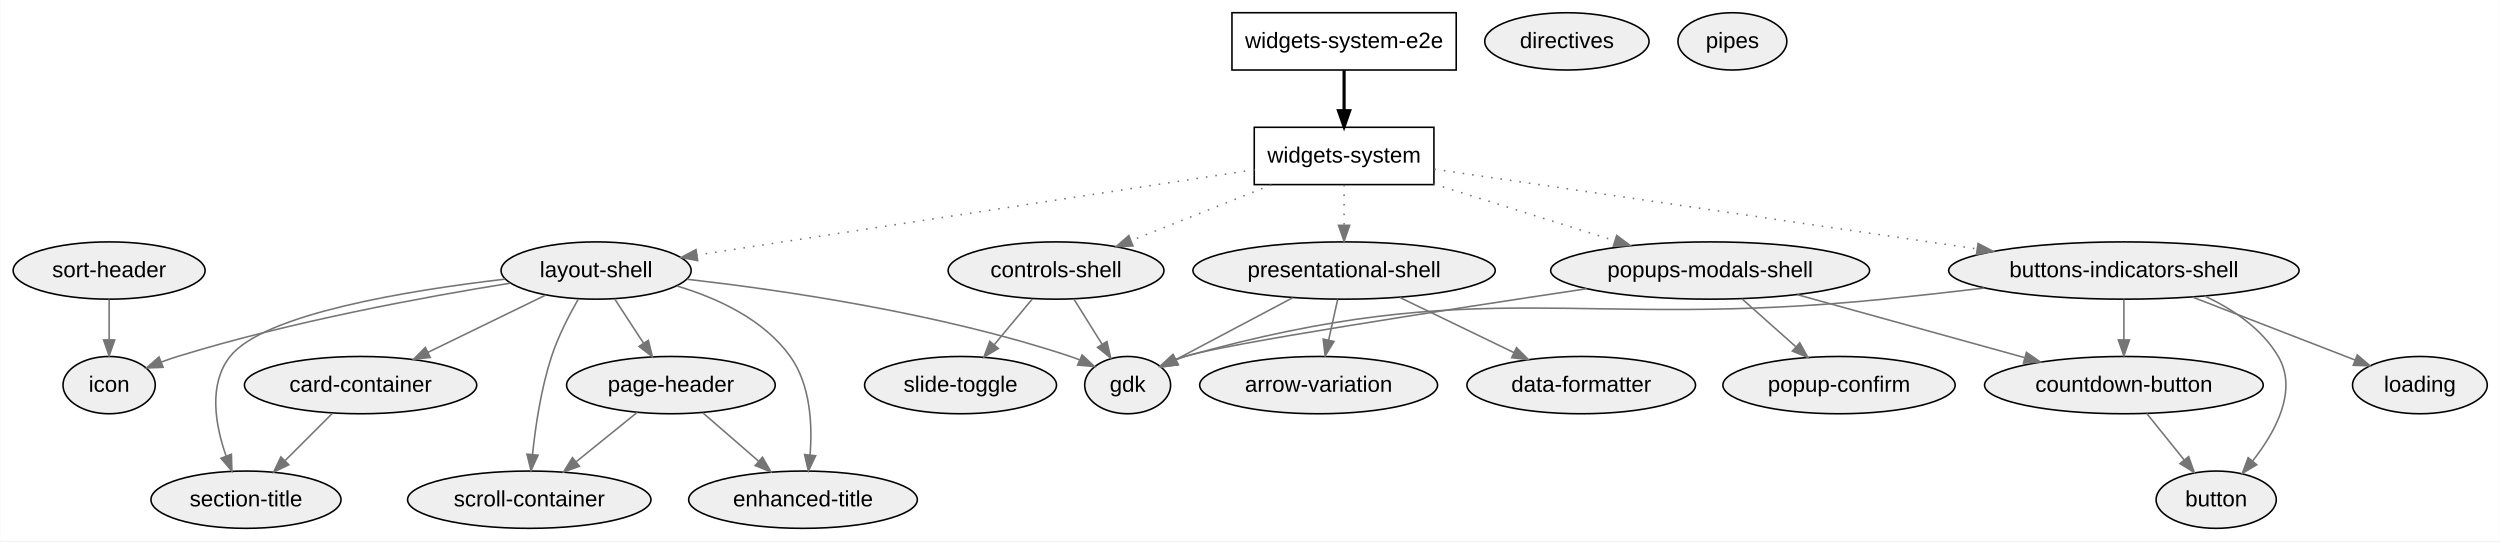
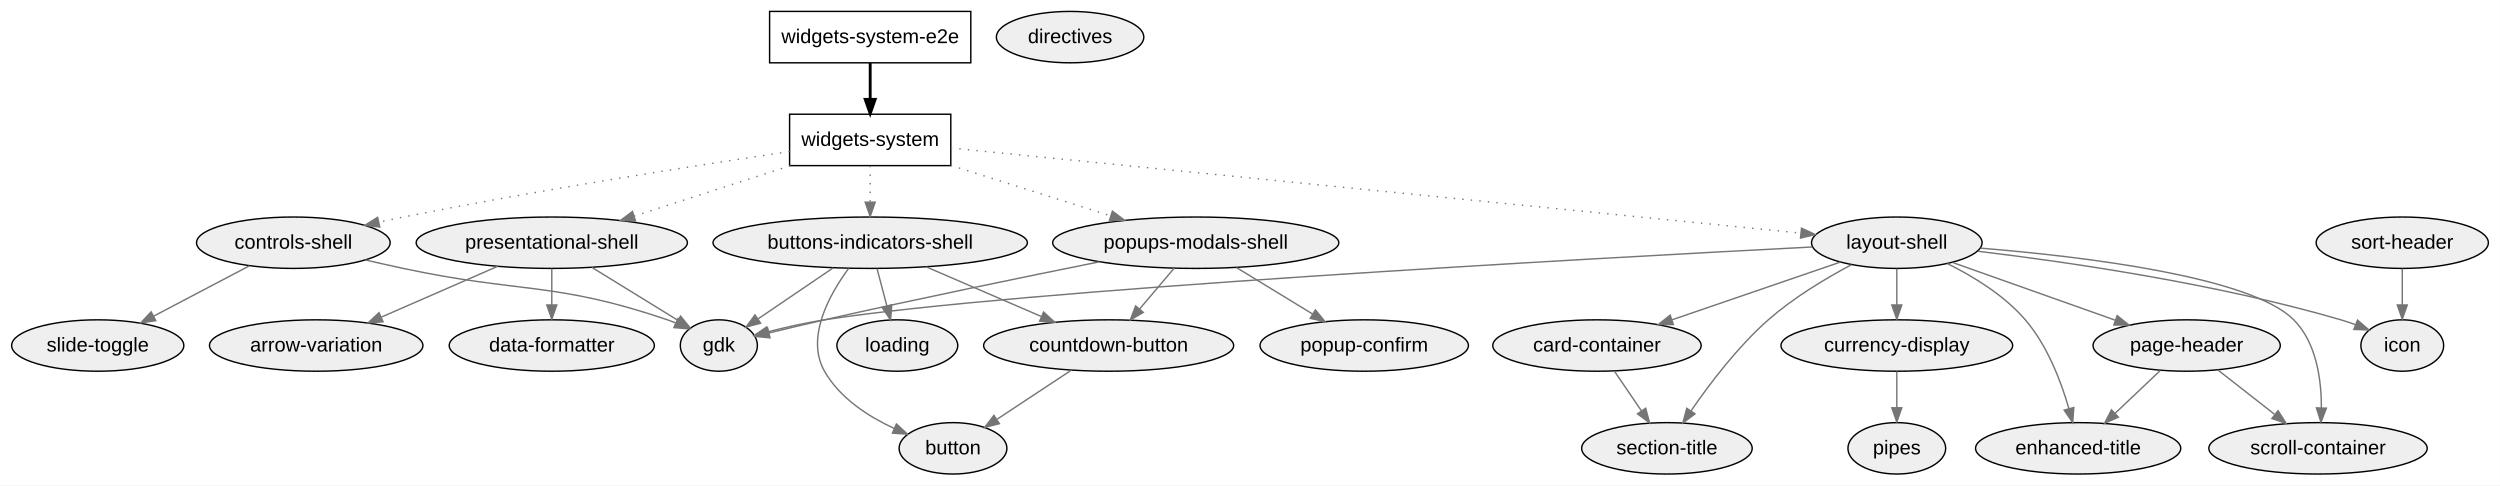
- <svg xmlns="http://www.w3.org/2000/svg" width="1571pt" height="340pt" viewBox="0.00 0.00 1570.55 339.98">
+ <svg xmlns="http://www.w3.org/2000/svg" width="1751pt" height="340pt" viewBox="0.00 0.00 1750.79 339.98">
  <g id="graph0" class="graph" transform="scale(1 1) rotate(0) translate(7.992 331.992)">
-     <polygon fill="#ffffff" stroke="transparent" points="-7.992,7.992 -7.992,-331.992 1562.559,-331.992 1562.559,7.992 -7.992,7.992" />
+     <polygon fill="#ffffff" stroke="transparent" points="-7.992,7.992 -7.992,-331.992 1742.797,-331.992 1742.797,7.992 -7.992,7.992" />
    <g id="node1" class="node">
-       <ellipse fill="#efefef" stroke="#000000" cx="820.403" cy="-90" rx="74.75" ry="18" />
-       <text text-anchor="middle" x="820.403" y="-85.8" font-family="Arial" font-size="14.00" fill="#000000">arrow-variation</text>
+       <ellipse fill="#efefef" stroke="#000000" cx="213.402" cy="-90" rx="74.75" ry="18" />
+       <text text-anchor="middle" x="213.402" y="-85.8" font-family="Arial" font-size="14.00" fill="#000000">arrow-variation</text>
    </g>
    <g id="node2" class="node">
-       <ellipse fill="#efefef" stroke="#000000" cx="1384.403" cy="-18" rx="37.754" ry="18" />
-       <text text-anchor="middle" x="1384.403" y="-13.8" font-family="Arial" font-size="14.00" fill="#000000">button</text>
+       <ellipse fill="#efefef" stroke="#000000" cx="659.402" cy="-18" rx="37.754" ry="18" />
+       <text text-anchor="middle" x="659.402" y="-13.8" font-family="Arial" font-size="14.00" fill="#000000">button</text>
    </g>
    <g id="node3" class="node">
-       <ellipse fill="#efefef" stroke="#000000" cx="1326.403" cy="-162" rx="110.101" ry="18" />
-       <text text-anchor="middle" x="1326.403" y="-157.8" font-family="Arial" font-size="14.00" fill="#000000">buttons-indicators-shell</text>
+       <ellipse fill="#efefef" stroke="#000000" cx="601.402" cy="-162" rx="110.101" ry="18" />
+       <text text-anchor="middle" x="601.402" y="-157.8" font-family="Arial" font-size="14.00" fill="#000000">buttons-indicators-shell</text>
    </g>
    <g id="edge2" class="edge">
-       <path fill="none" stroke="#757575" d="M1377.13,-146.011C1394.986,-137.666 1413.147,-125.447 1423.403,-108 1435.881,-86.772 1421.82,-60.81 1407.219,-42.235" />
-       <polygon fill="#757575" stroke="#757575" points="1409.876,-39.956 1400.786,-34.514 1404.498,-44.437 1409.876,-39.956" />
+       <path fill="none" stroke="#757575" d="M586.273,-143.964C572.496,-125.209 556.165,-95.378 569.402,-72 579.952,-53.366 599.781,-40.461 618.147,-31.951" />
+       <polygon fill="#757575" stroke="#757575" points="619.763,-35.066 627.561,-27.895 616.993,-28.638 619.763,-35.066" />
    </g>
    <g id="node4" class="node">
-       <ellipse fill="#efefef" stroke="#000000" cx="700.403" cy="-90" rx="27" ry="18" />
-       <text text-anchor="middle" x="700.403" y="-85.8" font-family="Arial" font-size="14.00" fill="#000000">gdk</text>
+       <ellipse fill="#efefef" stroke="#000000" cx="495.402" cy="-90" rx="27" ry="18" />
+       <text text-anchor="middle" x="495.402" y="-85.8" font-family="Arial" font-size="14.00" fill="#000000">gdk</text>
    </g>
    <g id="edge1" class="edge">
-       <path fill="none" stroke="#757575" d="M1238.632,-150.983C1217.914,-148.537 1195.892,-146.061 1175.403,-144 980.619,-124.41 924.933,-160.733 736.403,-108 734.27,-107.404 732.114,-106.679 729.973,-105.867" />
-       <polygon fill="#757575" stroke="#757575" points="731.366,-102.656 720.8,-101.876 728.573,-109.075 731.366,-102.656" />
+       <path fill="none" stroke="#757575" d="M575.471,-144.387C559.543,-133.568 539.156,-119.72 522.941,-108.706" />
+       <polygon fill="#757575" stroke="#757575" points="524.654,-105.639 514.416,-102.915 520.721,-111.429 524.654,-105.639" />
    </g>
    <g id="node5" class="node">
-       <ellipse fill="#efefef" stroke="#000000" cx="1326.403" cy="-90" rx="87.571" ry="18" />
-       <text text-anchor="middle" x="1326.403" y="-85.8" font-family="Arial" font-size="14.00" fill="#000000">countdown-button</text>
+       <ellipse fill="#efefef" stroke="#000000" cx="768.402" cy="-90" rx="87.571" ry="18" />
+       <text text-anchor="middle" x="768.402" y="-85.8" font-family="Arial" font-size="14.00" fill="#000000">countdown-button</text>
    </g>
    <g id="edge3" class="edge">
-       <path fill="none" stroke="#757575" d="M1326.403,-143.831C1326.403,-136.131 1326.403,-126.974 1326.403,-118.417" />
-       <polygon fill="#757575" stroke="#757575" points="1329.903,-118.413 1326.403,-108.413 1322.903,-118.413 1329.903,-118.413" />
+       <path fill="none" stroke="#757575" d="M640.556,-145.119C664.663,-134.726 695.717,-121.337 721.182,-110.358" />
+       <polygon fill="#757575" stroke="#757575" points="722.845,-113.453 730.642,-106.28 720.074,-107.025 722.845,-113.453" />
    </g>
    <g id="node6" class="node">
-       <ellipse fill="#efefef" stroke="#000000" cx="1512.403" cy="-90" rx="42.328" ry="18" />
-       <text text-anchor="middle" x="1512.403" y="-85.8" font-family="Arial" font-size="14.00" fill="#000000">loading</text>
+       <ellipse fill="#efefef" stroke="#000000" cx="620.402" cy="-90" rx="42.328" ry="18" />
+       <text text-anchor="middle" x="620.402" y="-85.8" font-family="Arial" font-size="14.00" fill="#000000">loading</text>
    </g>
    <g id="edge4" class="edge">
-       <path fill="none" stroke="#757575" d="M1369.543,-145.301C1400.337,-133.381 1441.486,-117.452 1471.711,-105.752" />
-       <polygon fill="#757575" stroke="#757575" points="1473.051,-108.986 1481.113,-102.112 1470.524,-102.458 1473.051,-108.986" />
+       <path fill="none" stroke="#757575" d="M606.196,-143.831C608.282,-135.927 610.773,-126.487 613.082,-117.737" />
+       <polygon fill="#757575" stroke="#757575" points="616.507,-118.475 615.675,-107.913 609.739,-116.689 616.507,-118.475" />
    </g>
    <g id="edge8" class="edge">
-       <path fill="none" stroke="#757575" d="M1340.74,-72.202C1347.797,-63.442 1356.426,-52.729 1364.145,-43.148" />
-       <polygon fill="#757575" stroke="#757575" points="1367.082,-45.081 1370.63,-35.097 1361.631,-40.689 1367.082,-45.081" />
+       <path fill="none" stroke="#757575" d="M742.294,-72.754C726.67,-62.434 706.728,-49.261 690.319,-38.422" />
+       <polygon fill="#757575" stroke="#757575" points="691.89,-35.265 681.617,-32.674 688.032,-41.106 691.89,-35.265" />
    </g>
    <g id="node7" class="node">
-       <ellipse fill="#efefef" stroke="#000000" cx="218.403" cy="-90" rx="72.986" ry="18" />
-       <text text-anchor="middle" x="218.403" y="-85.8" font-family="Arial" font-size="14.00" fill="#000000">card-container</text>
+       <ellipse fill="#efefef" stroke="#000000" cx="1110.402" cy="-90" rx="72.986" ry="18" />
+       <text text-anchor="middle" x="1110.402" y="-85.8" font-family="Arial" font-size="14.00" fill="#000000">card-container</text>
    </g>
    <g id="node8" class="node">
-       <ellipse fill="#efefef" stroke="#000000" cx="146.403" cy="-18" rx="59.722" ry="18" />
-       <text text-anchor="middle" x="146.403" y="-13.8" font-family="Arial" font-size="14.00" fill="#000000">section-title</text>
+       <ellipse fill="#efefef" stroke="#000000" cx="1159.402" cy="-18" rx="59.722" ry="18" />
+       <text text-anchor="middle" x="1159.402" y="-13.8" font-family="Arial" font-size="14.00" fill="#000000">section-title</text>
    </g>
    <g id="edge5" class="edge">
-       <path fill="none" stroke="#757575" d="M200.605,-72.202C191.645,-63.242 180.644,-52.241 170.9,-42.497" />
-       <polygon fill="#757575" stroke="#757575" points="173.293,-39.941 163.747,-35.345 168.344,-44.891 173.293,-39.941" />
+       <path fill="none" stroke="#757575" d="M1122.514,-72.202C1128.227,-63.808 1135.159,-53.622 1141.465,-44.356" />
+       <polygon fill="#757575" stroke="#757575" points="1144.526,-46.079 1147.259,-35.843 1138.739,-42.141 1144.526,-46.079" />
    </g>
    <g id="node9" class="node">
-       <ellipse fill="#efefef" stroke="#000000" cx="655.403" cy="-162" rx="67.811" ry="18" />
-       <text text-anchor="middle" x="655.403" y="-157.8" font-family="Arial" font-size="14.00" fill="#000000">controls-shell</text>
+       <ellipse fill="#efefef" stroke="#000000" cx="197.402" cy="-162" rx="67.811" ry="18" />
+       <text text-anchor="middle" x="197.402" y="-157.8" font-family="Arial" font-size="14.00" fill="#000000">controls-shell</text>
    </g>
    <g id="edge6" class="edge">
-       <path fill="none" stroke="#757575" d="M666.526,-144.202C671.891,-135.619 678.427,-125.161 684.321,-115.73" />
-       <polygon fill="#757575" stroke="#757575" points="687.385,-117.432 689.717,-107.097 681.449,-113.722 687.385,-117.432" />
+       <path fill="none" stroke="#757575" d="M247.872,-149.917C256.702,-147.884 265.81,-145.839 274.402,-144 356.31,-126.463 380.101,-134.978 459.402,-108 461.287,-107.359 463.199,-106.637 465.108,-105.861" />
+       <polygon fill="#757575" stroke="#757575" points="466.805,-108.936 474.493,-101.646 463.937,-102.55 466.805,-108.936" />
    </g>
    <g id="node10" class="node">
-       <ellipse fill="#efefef" stroke="#000000" cx="595.403" cy="-90" rx="60.304" ry="18" />
-       <text text-anchor="middle" x="595.403" y="-85.8" font-family="Arial" font-size="14.00" fill="#000000">slide-toggle</text>
+       <ellipse fill="#efefef" stroke="#000000" cx="60.402" cy="-90" rx="60.304" ry="18" />
+       <text text-anchor="middle" x="60.402" y="-85.8" font-family="Arial" font-size="14.00" fill="#000000">slide-toggle</text>
    </g>
    <g id="edge7" class="edge">
-       <path fill="none" stroke="#757575" d="M640.571,-144.202C633.306,-135.483 624.429,-124.831 616.474,-115.285" />
-       <polygon fill="#757575" stroke="#757575" points="619.154,-113.035 610.064,-107.593 613.777,-117.516 619.154,-113.035" />
+       <path fill="none" stroke="#757575" d="M166.656,-145.842C146.865,-135.44 120.958,-121.825 99.68,-110.643" />
+       <polygon fill="#757575" stroke="#757575" points="101.053,-107.41 90.573,-105.856 97.797,-113.607 101.053,-107.41" />
    </g>
    <g id="node11" class="node">
-       <ellipse fill="#efefef" stroke="#000000" cx="985.403" cy="-90" rx="71.838" ry="18" />
-       <text text-anchor="middle" x="985.403" y="-85.8" font-family="Arial" font-size="14.00" fill="#000000">data-formatter</text>
+       <ellipse fill="#efefef" stroke="#000000" cx="1320.402" cy="-90" rx="81.138" ry="18" />
+       <text text-anchor="middle" x="1320.402" y="-85.8" font-family="Arial" font-size="14.00" fill="#000000">currency-display</text>
    </g>
    <g id="node12" class="node">
-       <ellipse fill="#efefef" stroke="#000000" cx="976.403" cy="-306" rx="51.623" ry="18" />
-       <text text-anchor="middle" x="976.403" y="-301.8" font-family="Arial" font-size="14.00" fill="#000000">directives</text>
+       <ellipse fill="#efefef" stroke="#000000" cx="1320.402" cy="-18" rx="34.226" ry="18" />
+       <text text-anchor="middle" x="1320.402" y="-13.8" font-family="Arial" font-size="14.00" fill="#000000">pipes</text>
+     </g>
+     <g id="edge9" class="edge">
+       <path fill="none" stroke="#757575" d="M1320.402,-71.831C1320.402,-64.131 1320.402,-54.974 1320.402,-46.417" />
+       <polygon fill="#757575" stroke="#757575" points="1323.902,-46.413 1320.402,-36.413 1316.902,-46.413 1323.902,-46.413" />
    </g>
    <g id="node13" class="node">
-       <ellipse fill="#efefef" stroke="#000000" cx="496.403" cy="-18" rx="71.859" ry="18" />
-       <text text-anchor="middle" x="496.403" y="-13.8" font-family="Arial" font-size="14.00" fill="#000000">enhanced-title</text>
+       <ellipse fill="#efefef" stroke="#000000" cx="378.402" cy="-90" rx="71.838" ry="18" />
+       <text text-anchor="middle" x="378.402" y="-85.8" font-family="Arial" font-size="14.00" fill="#000000">data-formatter</text>
    </g>
    <g id="node14" class="node">
-       <ellipse fill="#efefef" stroke="#000000" cx="60.403" cy="-90" rx="28.991" ry="18" />
-       <text text-anchor="middle" x="60.403" y="-85.8" font-family="Arial" font-size="14.00" fill="#000000">icon</text>
+       <ellipse fill="#efefef" stroke="#000000" cx="741.402" cy="-306" rx="51.623" ry="18" />
+       <text text-anchor="middle" x="741.402" y="-301.8" font-family="Arial" font-size="14.00" fill="#000000">directives</text>
    </g>
    <g id="node15" class="node">
-       <ellipse fill="#efefef" stroke="#000000" cx="366.403" cy="-162" rx="59.724" ry="18" />
-       <text text-anchor="middle" x="366.403" y="-157.8" font-family="Arial" font-size="14.00" fill="#000000">layout-shell</text>
-     </g>
-     <g id="edge9" class="edge">
-       <path fill="none" stroke="#757575" d="M423.619,-156.519C484.511,-149.566 583.09,-135.078 664.403,-108 666.292,-107.371 668.207,-106.659 670.119,-105.89" />
-       <polygon fill="#757575" stroke="#757575" points="671.808,-108.969 679.511,-101.694 668.953,-102.577 671.808,-108.969" />
+       <ellipse fill="#efefef" stroke="#000000" cx="1447.402" cy="-18" rx="71.859" ry="18" />
+       <text text-anchor="middle" x="1447.402" y="-13.8" font-family="Arial" font-size="14.00" fill="#000000">enhanced-title</text>
+     </g>
+     <g id="node16" class="node">
+       <ellipse fill="#efefef" stroke="#000000" cx="1674.402" cy="-90" rx="28.991" ry="18" />
+       <text text-anchor="middle" x="1674.402" y="-85.8" font-family="Arial" font-size="14.00" fill="#000000">icon</text>
+     </g>
+     <g id="node17" class="node">
+       <ellipse fill="#efefef" stroke="#000000" cx="1320.402" cy="-162" rx="59.724" ry="18" />
+       <text text-anchor="middle" x="1320.402" y="-157.8" font-family="Arial" font-size="14.00" fill="#000000">layout-shell</text>
    </g>
    <g id="edge10" class="edge">
-       <path fill="none" stroke="#757575" d="M334.653,-146.554C313.058,-136.048 284.244,-122.031 260.705,-110.58" />
-       <polygon fill="#757575" stroke="#757575" points="262.163,-107.397 251.64,-106.169 259.101,-113.692 262.163,-107.397" />
+       <path fill="none" stroke="#757575" d="M1261.149,-159.021C1108.144,-151.123 702.505,-128.824 569.402,-108 556.441,-105.972 542.411,-102.812 530.087,-99.703" />
+       <polygon fill="#757575" stroke="#757575" points="530.757,-96.26 520.198,-97.128 528.994,-103.035 530.757,-96.26" />
+     </g>
+     <g id="edge11" class="edge">
+       <path fill="none" stroke="#757575" d="M1280.902,-148.457C1247.528,-137.015 1199.455,-120.532 1162.856,-107.984" />
+       <polygon fill="#757575" stroke="#757575" points="1163.932,-104.653 1153.338,-104.721 1161.662,-111.275 1163.932,-104.653" />
+     </g>
+     <g id="edge17" class="edge">
+       <path fill="none" stroke="#757575" d="M1288.534,-146.556C1270.411,-136.908 1247.911,-123.408 1230.402,-108 1209.12,-89.272 1189.54,-63.522 1176.357,-44.362" />
+       <polygon fill="#757575" stroke="#757575" points="1179.084,-42.145 1170.593,-35.808 1173.279,-46.057 1179.084,-42.145" />
+     </g>
+     <g id="edge12" class="edge">
+       <path fill="none" stroke="#757575" d="M1320.402,-143.831C1320.402,-136.131 1320.402,-126.974 1320.402,-118.417" />
+       <polygon fill="#757575" stroke="#757575" points="1323.902,-118.413 1320.402,-108.413 1316.902,-118.413 1323.902,-118.413" />
+     </g>
+     <g id="edge13" class="edge">
+       <path fill="none" stroke="#757575" d="M1355.76,-147.399C1374.094,-138.337 1395.67,-125.132 1410.402,-108 1425.807,-90.084 1435.424,-64.881 1440.978,-45.7" />
+       <polygon fill="#757575" stroke="#757575" points="1444.364,-46.586 1443.589,-36.02 1437.606,-44.763 1444.364,-46.586" />
+     </g>
+     <g id="edge14" class="edge">
+       <path fill="none" stroke="#757575" d="M1377.168,-156.025C1440.185,-148.502 1544.476,-133.39 1631.402,-108 1634.766,-107.017 1638.224,-105.852 1641.645,-104.594" />
+       <polygon fill="#757575" stroke="#757575" points="1643.066,-107.796 1651.09,-100.877 1640.503,-101.282 1643.066,-107.796" />
+     </g>
+     <g id="node18" class="node">
+       <ellipse fill="#efefef" stroke="#000000" cx="1523.402" cy="-90" rx="65.562" ry="18" />
+       <text text-anchor="middle" x="1523.402" y="-85.8" font-family="Arial" font-size="14.00" fill="#000000">page-header</text>
    </g>
    <g id="edge15" class="edge">
-       <path fill="none" stroke="#757575" d="M309.224,-156.596C248.25,-149.511 157.578,-134.722 136.403,-108 122.601,-90.582 127.09,-64.958 133.879,-45.502" />
-       <polygon fill="#757575" stroke="#757575" points="137.224,-46.555 137.554,-35.966 130.692,-44.038 137.224,-46.555" />
-     </g>
-     <g id="edge11" class="edge">
-       <path fill="none" stroke="#757575" d="M417.235,-152.269C442.771,-144.644 471.75,-131.259 488.403,-108 501.116,-90.243 502.368,-65.183 500.864,-46.014" />
-       <polygon fill="#757575" stroke="#757575" points="504.343,-45.626 499.801,-36.054 497.382,-46.369 504.343,-45.626" />
-     </g>
-     <g id="edge12" class="edge">
-       <path fill="none" stroke="#757575" d="M312.494,-154.075C258.786,-145.449 174.329,-129.899 103.403,-108 100.054,-106.966 96.607,-105.766 93.191,-104.487" />
-       <polygon fill="#757575" stroke="#757575" points="94.341,-101.178 83.756,-100.742 91.759,-107.684 94.341,-101.178" />
-     </g>
-     <g id="node16" class="node">
-       <ellipse fill="#efefef" stroke="#000000" cx="413.403" cy="-90" rx="65.562" ry="18" />
-       <text text-anchor="middle" x="413.403" y="-85.8" font-family="Arial" font-size="14.00" fill="#000000">page-header</text>
-     </g>
-     <g id="edge13" class="edge">
-       <path fill="none" stroke="#757575" d="M378.021,-144.202C383.5,-135.808 390.15,-125.622 396.198,-116.356" />
-       <polygon fill="#757575" stroke="#757575" points="399.22,-118.129 401.756,-107.843 393.358,-114.303 399.22,-118.129" />
-     </g>
-     <g id="node17" class="node">
-       <ellipse fill="#efefef" stroke="#000000" cx="324.403" cy="-18" rx="76.477" ry="18" />
-       <text text-anchor="middle" x="324.403" y="-13.8" font-family="Arial" font-size="14.00" fill="#000000">scroll-container</text>
-     </g>
-     <g id="edge14" class="edge">
-       <path fill="none" stroke="#757575" d="M355.277,-144.15C349.39,-133.925 342.542,-120.646 338.403,-108 331.854,-87.994 328.33,-64.457 326.457,-46.471" />
-       <polygon fill="#757575" stroke="#757575" points="329.925,-45.965 325.512,-36.333 322.955,-46.614 329.925,-45.965" />
+       <path fill="none" stroke="#757575" d="M1359.542,-148.118C1391.979,-136.613 1438.287,-120.189 1473.405,-107.733" />
+       <polygon fill="#757575" stroke="#757575" points="1474.737,-110.974 1482.992,-104.332 1472.397,-104.377 1474.737,-110.974" />
+     </g>
+     <g id="node19" class="node">
+       <ellipse fill="#efefef" stroke="#000000" cx="1615.402" cy="-18" rx="76.477" ry="18" />
+       <text text-anchor="middle" x="1615.402" y="-13.8" font-family="Arial" font-size="14.00" fill="#000000">scroll-container</text>
    </g>
    <g id="edge16" class="edge">
-       <path fill="none" stroke="#757575" d="M433.495,-72.571C444.02,-63.441 457.074,-52.116 468.559,-42.154" />
-       <polygon fill="#757575" stroke="#757575" points="470.948,-44.715 476.208,-35.518 466.361,-39.427 470.948,-44.715" />
-     </g>
-     <g id="edge17" class="edge">
-       <path fill="none" stroke="#757575" d="M392.311,-72.937C380.842,-63.658 366.472,-52.034 353.908,-41.87" />
-       <polygon fill="#757575" stroke="#757575" points="355.937,-39.009 345.961,-35.441 351.535,-44.451 355.937,-39.009" />
-     </g>
-     <g id="node18" class="node">
-       <ellipse fill="#efefef" stroke="#000000" cx="1080.403" cy="-306" rx="34.226" ry="18" />
-       <text text-anchor="middle" x="1080.403" y="-301.8" font-family="Arial" font-size="14.00" fill="#000000">pipes</text>
-     </g>
-     <g id="node19" class="node">
-       <ellipse fill="#efefef" stroke="#000000" cx="1147.403" cy="-90" rx="72.986" ry="18" />
-       <text text-anchor="middle" x="1147.403" y="-85.8" font-family="Arial" font-size="14.00" fill="#000000">popup-confirm</text>
+       <path fill="none" stroke="#757575" d="M1379.036,-158.211C1451.322,-152.292 1568.321,-138.237 1598.402,-108 1614.277,-92.042 1617.794,-66.213 1617.765,-46.31" />
+       <polygon fill="#757575" stroke="#757575" points="1621.262,-46.132 1617.457,-36.244 1614.265,-46.346 1621.262,-46.132" />
+     </g>
+     <g id="edge18" class="edge">
+       <path fill="none" stroke="#757575" d="M1505.004,-72.571C1495.46,-63.529 1483.643,-52.334 1473.201,-42.442" />
+       <polygon fill="#757575" stroke="#757575" points="1475.56,-39.855 1465.893,-35.518 1470.746,-44.937 1475.56,-39.855" />
+     </g>
+     <g id="edge19" class="edge">
+       <path fill="none" stroke="#757575" d="M1545.205,-72.937C1557.061,-63.658 1571.915,-52.034 1584.902,-41.87" />
+       <polygon fill="#757575" stroke="#757575" points="1587.399,-44.36 1593.117,-35.441 1583.084,-38.847 1587.399,-44.36" />
    </g>
    <g id="node20" class="node">
-       <ellipse fill="#efefef" stroke="#000000" cx="1066.403" cy="-162" rx="100.213" ry="18" />
-       <text text-anchor="middle" x="1066.403" y="-157.8" font-family="Arial" font-size="14.00" fill="#000000">popups-modals-shell</text>
-     </g>
-     <g id="edge18" class="edge">
-       <path fill="none" stroke="#757575" d="M988.835,-150.561C898.916,-137.104 759.981,-115.629 736.403,-108 734.508,-107.387 732.589,-106.687 730.674,-105.928" />
-       <polygon fill="#757575" stroke="#757575" points="731.834,-102.614 721.274,-101.758 728.996,-109.012 731.834,-102.614" />
-     </g>
-     <g id="edge19" class="edge">
-       <path fill="none" stroke="#757575" d="M1121.224,-146.819C1162.967,-135.259 1220.465,-119.337 1263.976,-107.287" />
-       <polygon fill="#757575" stroke="#757575" points="1265.171,-110.588 1273.875,-104.546 1263.303,-103.842 1265.171,-110.588" />
+       <ellipse fill="#efefef" stroke="#000000" cx="947.402" cy="-90" rx="72.986" ry="18" />
+       <text text-anchor="middle" x="947.402" y="-85.8" font-family="Arial" font-size="14.00" fill="#000000">popup-confirm</text>
+     </g>
+     <g id="node21" class="node">
+       <ellipse fill="#efefef" stroke="#000000" cx="829.402" cy="-162" rx="100.213" ry="18" />
+       <text text-anchor="middle" x="829.402" y="-157.8" font-family="Arial" font-size="14.00" fill="#000000">popups-modals-shell</text>
    </g>
    <g id="edge20" class="edge">
-       <path fill="none" stroke="#757575" d="M1086.425,-144.202C1096.604,-135.155 1109.124,-124.025 1120.166,-114.21" />
-       <polygon fill="#757575" stroke="#757575" points="1122.741,-116.604 1127.89,-107.345 1118.091,-111.372 1122.741,-116.604" />
-     </g>
-     <g id="node21" class="node">
-       <ellipse fill="#efefef" stroke="#000000" cx="836.403" cy="-162" rx="94.99" ry="18" />
-       <text text-anchor="middle" x="836.403" y="-157.8" font-family="Arial" font-size="14.00" fill="#000000">presentational-shell</text>
+       <path fill="none" stroke="#757575" d="M761.928,-148.638C709.365,-138.071 634.614,-122.699 569.402,-108 556.705,-105.138 542.831,-101.816 530.563,-98.81" />
+       <polygon fill="#757575" stroke="#757575" points="531.243,-95.373 520.696,-96.377 529.567,-102.17 531.243,-95.373" />
+     </g>
+     <g id="edge21" class="edge">
+       <path fill="none" stroke="#757575" d="M814.323,-144.202C806.991,-135.548 798.046,-124.99 790.005,-115.499" />
+       <polygon fill="#757575" stroke="#757575" points="792.653,-113.21 783.518,-107.843 787.312,-117.735 792.653,-113.21" />
    </g>
    <g id="edge22" class="edge">
-       <path fill="none" stroke="#757575" d="M832.365,-143.831C830.654,-136.131 828.619,-126.974 826.718,-118.417" />
-       <polygon fill="#757575" stroke="#757575" points="830.081,-117.416 824.495,-108.413 823.247,-118.934 830.081,-117.416" />
-     </g>
-     <g id="edge21" class="edge">
-       <path fill="none" stroke="#757575" d="M804.173,-144.937C781.904,-133.148 752.481,-117.571 730.654,-106.015" />
-       <polygon fill="#757575" stroke="#757575" points="732.283,-102.917 721.807,-101.332 729.007,-109.104 732.283,-102.917" />
+       <path fill="none" stroke="#757575" d="M857.966,-144.571C873.997,-134.789 894.157,-122.489 911.276,-112.043" />
+       <polygon fill="#757575" stroke="#757575" points="913.199,-114.969 919.913,-106.773 909.553,-108.994 913.199,-114.969" />
+     </g>
+     <g id="node22" class="node">
+       <ellipse fill="#efefef" stroke="#000000" cx="378.402" cy="-162" rx="94.99" ry="18" />
+       <text text-anchor="middle" x="378.402" y="-157.8" font-family="Arial" font-size="14.00" fill="#000000">presentational-shell</text>
+     </g>
+     <g id="edge24" class="edge">
+       <path fill="none" stroke="#757575" d="M340.548,-145.482C316.334,-134.916 284.779,-121.147 259.163,-109.969" />
+       <polygon fill="#757575" stroke="#757575" points="260.229,-106.615 249.664,-105.823 257.429,-113.031 260.229,-106.615" />
    </g>
    <g id="edge23" class="edge">
-       <path fill="none" stroke="#757575" d="M871.337,-145.119C892.807,-134.744 920.453,-121.385 943.151,-110.417" />
-       <polygon fill="#757575" stroke="#757575" points="944.741,-113.536 952.222,-106.034 941.695,-107.233 944.741,-113.536" />
-     </g>
-     <g id="node22" class="node">
-       <ellipse fill="#efefef" stroke="#000000" cx="60.403" cy="-162" rx="60.306" ry="18" />
-       <text text-anchor="middle" x="60.403" y="-157.8" font-family="Arial" font-size="14.00" fill="#000000">sort-header</text>
-     </g>
-     <g id="edge24" class="edge">
-       <path fill="none" stroke="#757575" d="M60.403,-143.831C60.403,-136.131 60.403,-126.974 60.403,-118.417" />
-       <polygon fill="#757575" stroke="#757575" points="63.903,-118.413 60.403,-108.413 56.903,-118.413 63.903,-118.413" />
+       <path fill="none" stroke="#757575" d="M406.426,-144.754C424.669,-133.528 448.397,-118.926 466.761,-107.625" />
+       <polygon fill="#757575" stroke="#757575" points="468.616,-110.593 475.298,-102.371 464.947,-104.632 468.616,-110.593" />
+     </g>
+     <g id="edge25" class="edge">
+       <path fill="none" stroke="#757575" d="M378.402,-143.831C378.402,-136.131 378.402,-126.974 378.402,-118.417" />
+       <polygon fill="#757575" stroke="#757575" points="381.902,-118.413 378.402,-108.413 374.902,-118.413 381.902,-118.413" />
    </g>
    <g id="node23" class="node">
-       <polygon fill="none" stroke="#000000" points="892.85,-252 779.956,-252 779.956,-216 892.85,-216 892.85,-252" />
-       <text text-anchor="middle" x="836.403" y="-229.8" font-family="Arial" font-size="14.00" fill="#000000">widgets-system</text>
-     </g>
-     <g id="edge25" class="edge">
-       <path fill="none" stroke="#757575" stroke-dasharray="1,5" d="M893.091,-225.67C976.63,-213.395 1133.725,-190.312 1234.051,-175.57" />
-       <polygon fill="#757575" stroke="#757575" points="1234.797,-178.998 1244.182,-174.082 1233.779,-172.072 1234.797,-178.998" />
+       <ellipse fill="#efefef" stroke="#000000" cx="1674.402" cy="-162" rx="60.306" ry="18" />
+       <text text-anchor="middle" x="1674.402" y="-157.8" font-family="Arial" font-size="14.00" fill="#000000">sort-header</text>
    </g>
    <g id="edge26" class="edge">
-       <path fill="none" stroke="#757575" stroke-dasharray="1,5" d="M790.729,-215.831C763.749,-205.099 729.658,-191.538 702.443,-180.712" />
-       <polygon fill="#757575" stroke="#757575" points="703.712,-177.45 693.126,-177.006 701.124,-183.954 703.712,-177.45" />
+       <path fill="none" stroke="#757575" d="M1674.402,-143.831C1674.402,-136.131 1674.402,-126.974 1674.402,-118.417" />
+       <polygon fill="#757575" stroke="#757575" points="1677.902,-118.413 1674.402,-108.413 1670.902,-118.413 1677.902,-118.413" />
+     </g>
+     <g id="node24" class="node">
+       <polygon fill="none" stroke="#000000" points="657.849,-252 544.955,-252 544.955,-216 657.849,-216 657.849,-252" />
+       <text text-anchor="middle" x="601.402" y="-229.8" font-family="Arial" font-size="14.00" fill="#000000">widgets-system</text>
    </g>
    <g id="edge27" class="edge">
-       <path fill="none" stroke="#757575" stroke-dasharray="1,5" d="M780.177,-225.387C692.106,-211.895 522.169,-185.862 429.846,-171.719" />
-       <polygon fill="#757575" stroke="#757575" points="430.213,-168.234 419.799,-170.18 429.153,-175.154 430.213,-168.234" />
+       <path fill="none" stroke="#757575" stroke-dasharray="1,5" d="M601.402,-215.831C601.402,-208.131 601.402,-198.974 601.402,-190.417" />
+       <polygon fill="#757575" stroke="#757575" points="604.902,-190.413 601.402,-180.413 597.902,-190.413 604.902,-190.413" />
    </g>
    <g id="edge28" class="edge">
-       <path fill="none" stroke="#757575" stroke-dasharray="1,5" d="M892.667,-216.387C927.191,-205.579 971.368,-191.75 1006.535,-180.741" />
-       <polygon fill="#757575" stroke="#757575" points="1007.702,-184.044 1016.199,-177.716 1005.61,-177.363 1007.702,-184.044" />
+       <path fill="none" stroke="#757575" stroke-dasharray="1,5" d="M545.071,-225.853C479.745,-216.138 368.923,-198.831 274.402,-180 268.932,-178.91 263.259,-177.713 257.586,-176.47" />
+       <polygon fill="#757575" stroke="#757575" points="257.938,-172.963 247.416,-174.196 256.411,-179.794 257.938,-172.963" />
    </g>
    <g id="edge29" class="edge">
-       <path fill="none" stroke="#757575" stroke-dasharray="1,5" d="M836.403,-215.831C836.403,-208.131 836.403,-198.974 836.403,-190.417" />
-       <polygon fill="#757575" stroke="#757575" points="839.903,-190.413 836.403,-180.413 832.903,-190.413 839.903,-190.413" />
-     </g>
-     <g id="node24" class="node">
-       <polygon fill="none" stroke="#000000" points="906.858,-324 765.948,-324 765.948,-288 906.858,-288 906.858,-324" />
-       <text text-anchor="middle" x="836.403" y="-301.8" font-family="Arial" font-size="14.00" fill="#000000">widgets-system-e2e</text>
+       <path fill="none" stroke="#757575" stroke-dasharray="1,5" d="M657.821,-228.35C788.622,-215.252 1112.129,-182.856 1253.022,-168.747" />
+       <polygon fill="#757575" stroke="#757575" points="1253.649,-172.202 1263.25,-167.723 1252.951,-165.237 1253.649,-172.202" />
    </g>
    <g id="edge30" class="edge">
-       <path fill="none" stroke="#000000" stroke-width="2" d="M836.403,-287.831C836.403,-280.131 836.403,-270.974 836.403,-262.417" />
-       <polygon fill="#000000" stroke="#000000" stroke-width="2" points="839.903,-262.413 836.403,-252.413 832.903,-262.413 839.903,-262.413" />
+       <path fill="none" stroke="#757575" stroke-dasharray="1,5" d="M657.761,-216.202C691.728,-205.476 734.958,-191.824 769.536,-180.905" />
+       <polygon fill="#757575" stroke="#757575" points="771.023,-184.106 779.505,-177.757 768.915,-177.431 771.023,-184.106" />
+     </g>
+     <g id="edge31" class="edge">
+       <path fill="none" stroke="#757575" stroke-dasharray="1,5" d="M545.417,-215.924C512.068,-205.157 469.824,-191.517 436.165,-180.65" />
+       <polygon fill="#757575" stroke="#757575" points="437.057,-177.26 426.466,-177.518 434.907,-183.922 437.057,-177.26" />
+     </g>
+     <g id="node25" class="node">
+       <polygon fill="none" stroke="#000000" points="671.857,-324 530.947,-324 530.947,-288 671.857,-288 671.857,-324" />
+       <text text-anchor="middle" x="601.402" y="-301.8" font-family="Arial" font-size="14.00" fill="#000000">widgets-system-e2e</text>
+     </g>
+     <g id="edge32" class="edge">
+       <path fill="none" stroke="#000000" stroke-width="2" d="M601.402,-287.831C601.402,-280.131 601.402,-270.974 601.402,-262.417" />
+       <polygon fill="#000000" stroke="#000000" stroke-width="2" points="604.902,-262.413 601.402,-252.413 597.902,-262.413 604.902,-262.413" />
    </g>
  </g>
</svg>
